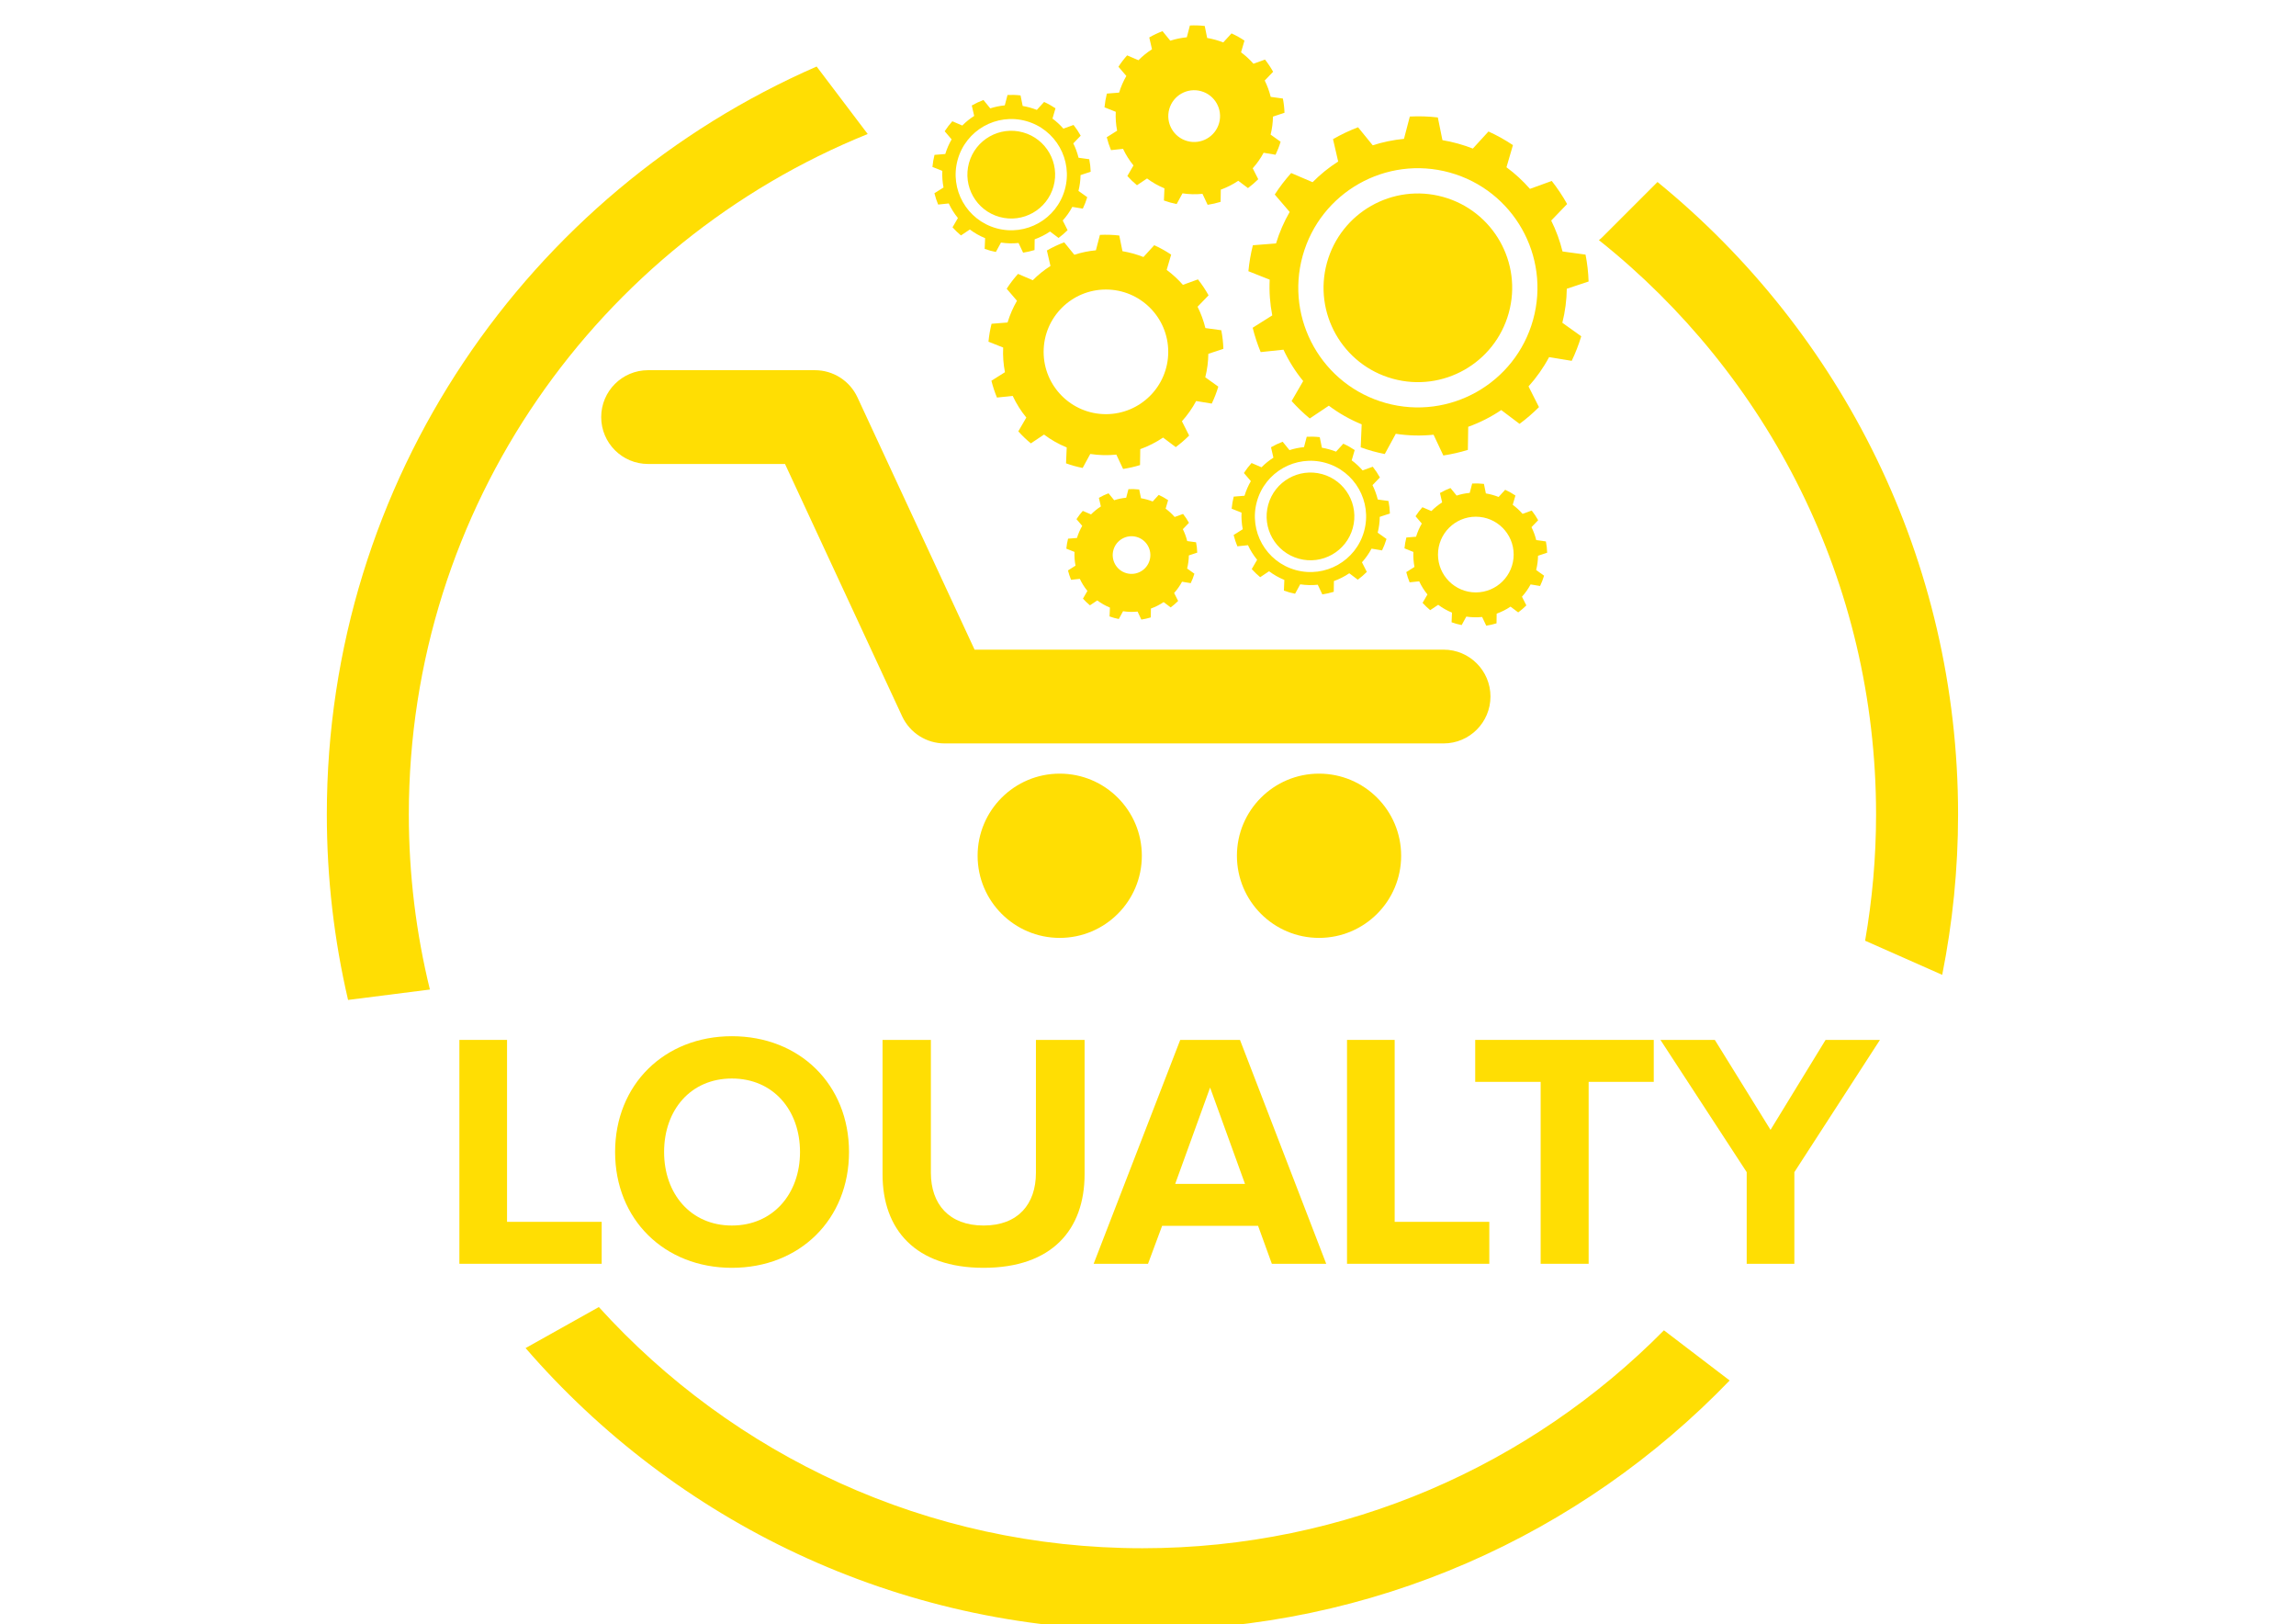
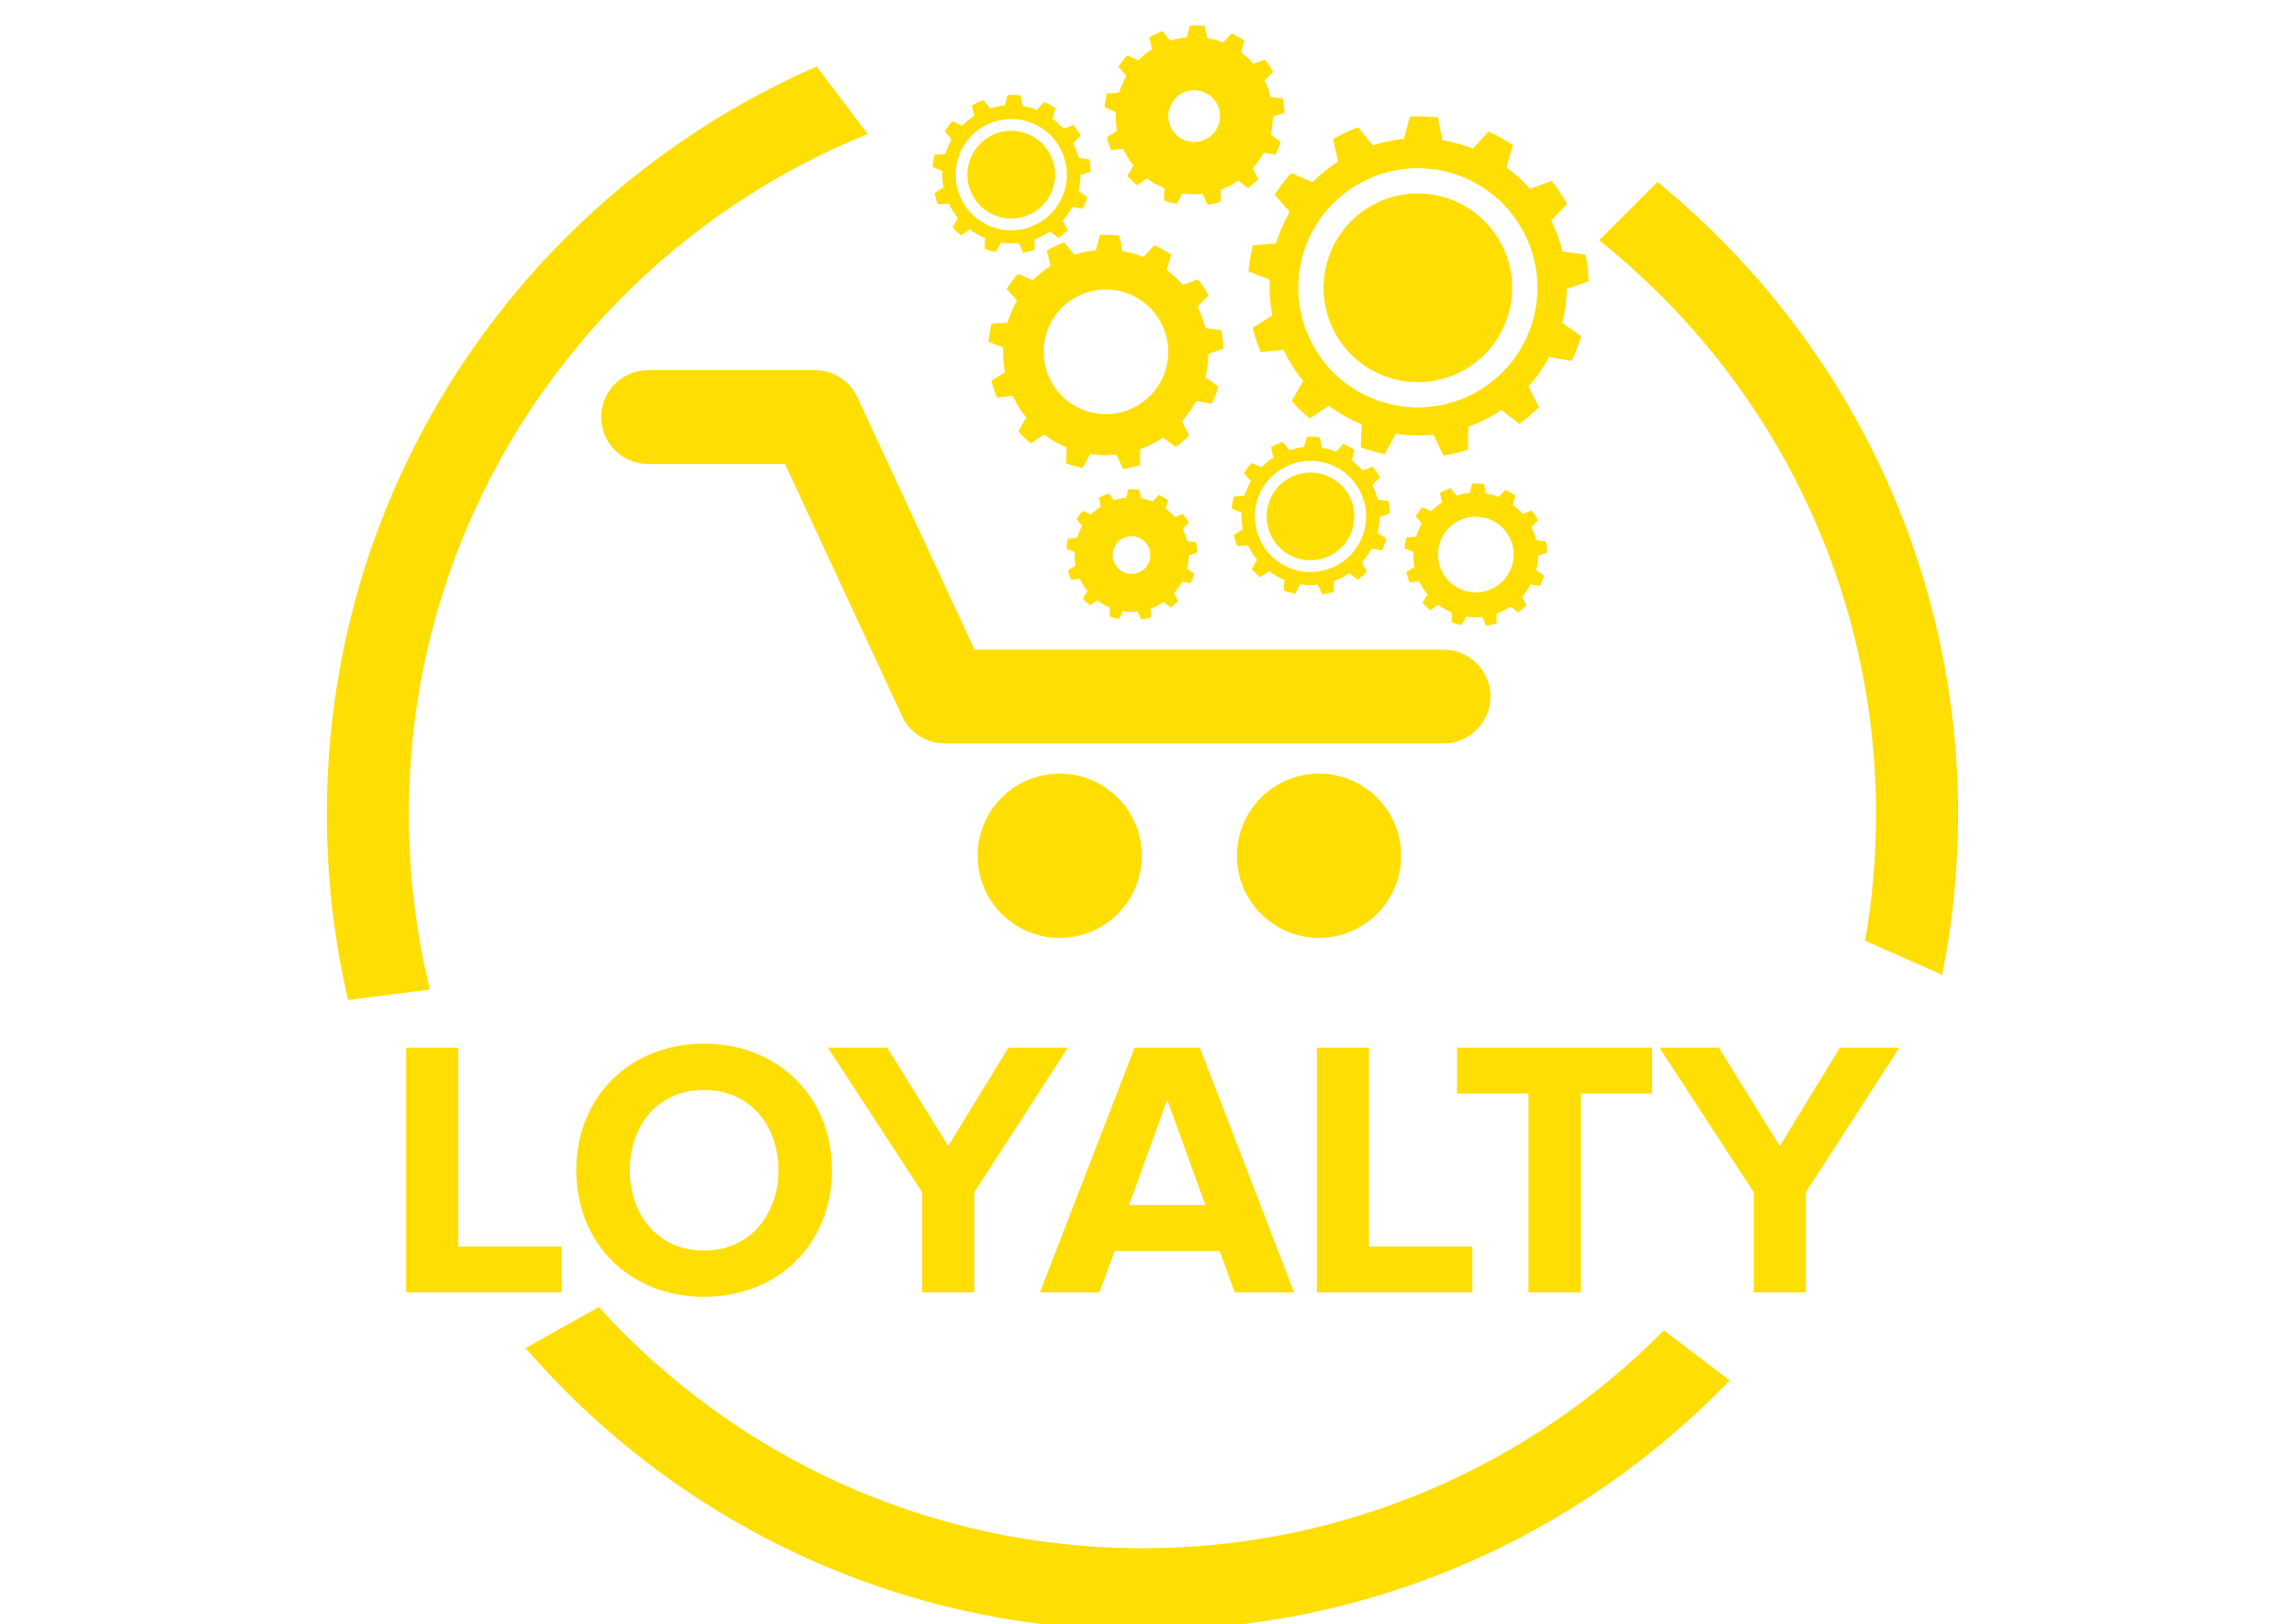
<svg xmlns="http://www.w3.org/2000/svg" width="841.89px" height="595.281px" viewBox="0 0 841.89 595.281">
  <g>
    <g>
      <path fill="#FFDE03" d="M529.332,272.551h-182.95c-6.691,0-12.774-3.882-15.592-9.951l-42.947-92.5h-50.208    c-9.493,0-17.19-7.697-17.19-17.191c0-9.493,7.697-17.19,17.19-17.19h61.18c6.691,0,12.774,3.882,15.591,9.951l42.947,92.5    h171.979c9.494,0,17.189,7.696,17.189,17.19C546.521,264.854,538.826,272.551,529.332,272.551z" />
    </g>
    <circle fill="#FFDE03" cx="388.576" cy="313.737" r="30.11" />
    <circle fill="#FFDE03" cx="483.66" cy="313.737" r="30.11" />
  </g>
  <g>
-     <path fill="#FFDE03" d="M168.445,463.325v-82.08h17.475v66.698h34.703v15.382H168.445L168.445,463.325z" />
-     <path fill="#FFDE03" d="M225.542,422.347c0-24.733,18.09-42.455,42.825-42.455c24.857,0,42.947,17.722,42.947,42.455   c0,24.735-18.09,42.455-42.947,42.455C243.631,464.802,225.542,447.082,225.542,422.347z M293.347,422.347   c0-15.382-9.845-26.948-24.98-26.948c-15.137,0-24.858,11.566-24.858,26.948c0,15.261,9.722,26.95,24.858,26.95   C283.502,449.297,293.347,437.606,293.347,422.347z" />
-     <path fill="#FFDE03" d="M323.614,430.592v-49.347h17.721v48.73c0,11.444,6.646,19.32,19.32,19.32   c12.675,0,19.197-7.876,19.197-19.32v-48.73h17.843v49.224c0,20.428-12.06,34.333-37.041,34.333S323.614,450.773,323.614,430.592z" />
-     <path fill="#FFDE03" d="M466.359,463.325l-5.045-13.905h-35.195l-5.167,13.905h-19.936l31.748-82.08h21.906l31.625,82.08H466.359z    M443.714,398.72l-12.797,35.317h25.596L443.714,398.72z" />
-     <path fill="#FFDE03" d="M493.917,463.325v-82.08h17.475v66.698h34.703v15.382H493.917L493.917,463.325z" />
-     <path fill="#FFDE03" d="M564.921,463.325v-66.697h-23.998v-15.383h65.469v15.383h-23.875v66.697H564.921z" />
-     <path fill="#FFDE03" d="M640.474,463.325V429.73l-31.627-48.485h19.938l20.428,32.979l20.182-32.979h19.936l-31.381,48.485v33.595   H640.474L640.474,463.325z" />
+     <path fill="#FFDE03" d="M443.07,129.715l5.516-1.835c-0.07-2.302-0.334-4.576-0.77-6.809l-5.824-0.795   c-0.672-2.722-1.639-5.345-2.867-7.822l4.027-4.186c-1.137-2.052-2.439-3.998-3.889-5.842l-5.521,2.003   c-1.771-2.021-3.752-3.852-5.947-5.477l1.646-5.602c-1.963-1.307-4.02-2.467-6.205-3.454l-3.959,4.329   c-1.224-0.481-2.498-0.91-3.797-1.27c-1.303-0.363-2.603-0.647-3.898-0.864l-1.169-5.745c-2.377-0.284-4.754-0.348-7.096-0.232   l-1.474,5.649c-2.715,0.261-5.367,0.806-7.912,1.635l-3.713-4.565c-2.197,0.833-4.315,1.832-6.346,3.007l1.309,5.667   c-2.34,1.481-4.51,3.241-6.483,5.228l-5.413-2.321c-1.517,1.695-2.915,3.505-4.16,5.447l3.778,4.406   c-1.426,2.463-2.597,5.134-3.457,7.964l-5.864,0.467c-0.552,2.19-0.923,4.392-1.131,6.574l5.387,2.143   c-0.15,3.07,0.08,6.096,0.652,9.039l-4.961,3.132c0.527,2.107,1.207,4.171,2.034,6.167l5.769-0.61c1.328,2.836,3,5.509,4.993,7.939   l-2.933,5.057c1.417,1.58,2.948,3.05,4.594,4.414l4.833-3.233c2.514,1.892,5.295,3.486,8.319,4.718l-0.249,5.829   c0.994,0.349,1.987,0.68,3.009,0.963c1.032,0.289,2.058,0.518,3.09,0.723l2.788-5.118c3.214,0.49,6.418,0.558,9.558,0.233   l2.48,5.258c2.113-0.321,4.181-0.791,6.208-1.417l0.09-5.847c2.958-1.058,5.769-2.489,8.36-4.24l4.645,3.498   c1.73-1.286,3.379-2.707,4.916-4.242l-2.648-5.238c2.008-2.226,3.76-4.701,5.217-7.416l5.719,0.942   c0.949-1.98,1.762-4.065,2.41-6.221l-4.783-3.418C442.664,135.454,443.037,132.561,443.07,129.715z M405.517,151.837   c-12.616,0-22.841-10.226-22.841-22.846c0-12.62,10.226-22.844,22.841-22.844c12.616,0,22.848,10.225,22.848,22.844   C428.365,141.61,418.133,151.837,405.517,151.837z" />
+     <path fill="#FFDE03" d="M572.873,118.333l6.932,4.95c-0.943,3.123-2.119,6.14-3.496,9.005l-8.283-1.361   c-2.105,3.928-4.646,7.517-7.551,10.739l3.832,7.584c-2.227,2.226-4.604,4.283-7.121,6.143l-6.711-5.059   c-3.762,2.532-7.834,4.604-12.109,6.134l-0.131,8.469c-2.939,0.906-5.939,1.585-8.994,2.052l-3.588-7.613   c-4.551,0.472-9.189,0.373-13.85-0.339l-4.037,7.415c-1.488-0.301-2.975-0.634-4.469-1.051c-1.477-0.408-2.922-0.886-4.355-1.395   l0.354-8.438c-4.373-1.79-8.398-4.091-12.041-6.834l-6.994,4.682c-2.387-1.976-4.607-4.104-6.654-6.389l4.242-7.329   c-2.879-3.516-5.301-7.386-7.225-11.493l-8.361,0.881c-1.195-2.89-2.176-5.875-2.938-8.93l7.184-4.531   c-0.832-4.257-1.164-8.644-0.943-13.094l-7.807-3.099c0.303-3.163,0.842-6.353,1.641-9.518l8.492-0.673   c1.244-4.103,2.945-7.973,5.006-11.536l-5.473-6.387c1.809-2.807,3.83-5.432,6.025-7.882l7.844,3.359   c2.854-2.878,5.998-5.426,9.387-7.576l-1.896-8.205c2.938-1.698,6.006-3.142,9.186-4.353l5.377,6.609   c3.689-1.193,7.529-1.987,11.459-2.366l2.145-8.178c3.387-0.17,6.824-0.074,10.27,0.333l1.691,8.32   c1.877,0.317,3.76,0.729,5.641,1.252c1.893,0.521,3.73,1.142,5.506,1.835l5.732-6.26c3.162,1.423,6.145,3.106,8.973,4.999   l-2.373,8.114c3.178,2.345,6.045,4.999,8.609,7.924l7.996-2.901c2.1,2.674,3.986,5.494,5.635,8.457l-5.834,6.064   c1.783,3.586,3.18,7.39,4.152,11.329l8.436,1.152c0.631,3.235,1.014,6.523,1.121,9.862l-7.994,2.654   C574.453,109.985,573.916,114.173,572.873,118.333 M531.599,63.265c-23.326-6.462-47.482,7.213-53.947,30.538   c-6.469,23.339,7.203,47.5,30.529,53.964c23.342,6.47,47.5-7.207,53.971-30.546C568.617,93.894,554.943,69.736,531.599,63.265    M529.125,72.191c-18.396-5.097-37.451,5.689-42.549,24.088c-5.102,18.411,5.682,37.462,24.082,42.56   c18.41,5.105,37.465-5.679,42.564-24.093C558.326,96.349,547.539,77.295,529.125,72.191" />
+     <path fill="#FFDE03" d="M395.448,69.992l3.222,2.303c-0.436,1.455-0.987,2.858-1.624,4.191l-3.857-0.634   c-0.975,1.828-2.159,3.498-3.511,4.995l1.783,3.527c-1.033,1.037-2.143,1.993-3.312,2.861l-3.124-2.356   c-1.749,1.179-3.642,2.144-5.631,2.855l-0.059,3.937c-1.368,0.423-2.763,0.739-4.185,0.957l-1.672-3.541   c-2.115,0.218-4.275,0.173-6.439-0.156l-1.88,3.447c-0.693-0.139-1.38-0.295-2.077-0.49c-0.686-0.189-1.359-0.411-2.025-0.646   l0.166-3.927c-2.039-0.832-3.914-1.903-5.604-3.179l-3.254,2.179c-1.113-0.918-2.142-1.911-3.097-2.973l1.977-3.41   c-1.34-1.634-2.468-3.435-3.362-5.345l-3.888,0.41c-0.558-1.344-1.015-2.733-1.369-4.153l3.341-2.107   c-0.386-1.981-0.54-4.021-0.437-6.093l-3.629-1.44c0.136-1.471,0.389-2.956,0.761-4.428l3.949-0.313   c0.579-1.91,1.37-3.708,2.33-5.368l-2.548-2.973c0.844-1.303,1.783-2.524,2.804-3.664l3.65,1.563   c1.327-1.337,2.788-2.523,4.364-3.524l-0.881-3.817c1.368-0.789,2.794-1.461,4.274-2.025l2.5,3.074   c1.716-0.554,3.502-0.924,5.327-1.098l0.999-3.807c1.576-0.078,3.176-0.033,4.777,0.156l0.788,3.871   c0.874,0.147,1.75,0.339,2.624,0.583c0.879,0.241,1.736,0.531,2.564,0.854l2.663-2.912c1.472,0.663,2.858,1.444,4.181,2.325   l-1.108,3.774c1.479,1.091,2.812,2.326,4.002,3.687l3.722-1.35c0.977,1.244,1.854,2.555,2.623,3.934l-2.717,2.822   c0.832,1.667,1.483,3.438,1.931,5.268l3.926,0.538c0.296,1.502,0.472,3.034,0.522,4.587l-3.716,1.234   C396.182,66.11,395.932,68.06,395.448,69.992 M376.247,44.377c-10.851-3.006-22.086,3.355-25.093,14.207   c-3.008,10.857,3.351,22.096,14.202,25.103c10.857,3.008,22.098-3.353,25.101-14.21C393.468,58.624,387.104,47.387,376.247,44.377    M375.096,48.529c-8.553-2.37-17.422,2.648-19.79,11.205c-2.374,8.563,2.64,17.426,11.198,19.799   c8.567,2.373,17.429-2.642,19.804-11.208C388.682,59.768,383.663,50.903,375.096,48.529" />
+     <path fill="#FFDE03" d="M505.167,195.287l3.229,2.302c-0.439,1.455-0.986,2.858-1.627,4.192l-3.855-0.635   c-0.977,1.828-2.156,3.498-3.512,4.995l1.781,3.527c-1.033,1.036-2.139,1.993-3.311,2.86l-3.123-2.356   c-1.75,1.179-3.646,2.143-5.633,2.855l-0.064,3.938c-1.361,0.423-2.76,0.738-4.184,0.957l-1.672-3.543   c-2.113,0.219-4.271,0.175-6.436-0.156l-1.885,3.449c-0.688-0.14-1.381-0.296-2.074-0.491c-0.688-0.188-1.361-0.41-2.025-0.646   l0.162-3.925c-2.035-0.833-3.906-1.905-5.604-3.18l-3.254,2.178c-1.107-0.917-2.141-1.909-3.096-2.973l1.977-3.409   c-1.34-1.637-2.469-3.438-3.359-5.347l-3.889,0.41c-0.557-1.342-1.018-2.732-1.371-4.152l3.344-2.107   c-0.389-1.982-0.541-4.023-0.439-6.094l-3.631-1.441c0.139-1.47,0.391-2.955,0.764-4.427l3.949-0.314   c0.582-1.91,1.369-3.707,2.332-5.367l-2.551-2.972c0.842-1.305,1.787-2.523,2.805-3.664l3.648,1.562   c1.326-1.336,2.789-2.523,4.367-3.524l-0.883-3.817c1.367-0.791,2.797-1.461,4.271-2.024l2.504,3.076   c1.711-0.555,3.502-0.927,5.328-1.101l0.994-3.805c1.574-0.077,3.178-0.036,4.777,0.154l0.787,3.873   c0.873,0.146,1.748,0.336,2.625,0.582c0.877,0.242,1.734,0.531,2.561,0.852l2.664-2.91c1.479,0.662,2.861,1.443,4.18,2.326   l-1.105,3.772c1.479,1.093,2.814,2.327,4.004,3.688l3.723-1.349c0.979,1.244,1.854,2.553,2.621,3.931l-2.719,2.823   c0.832,1.667,1.48,3.439,1.936,5.27l3.922,0.537c0.297,1.502,0.473,3.034,0.521,4.587l-3.717,1.232   C505.906,191.403,505.654,193.353,505.167,195.287 M485.966,169.669c-10.848-3.005-22.084,3.357-25.09,14.208   c-3.012,10.858,3.346,22.095,14.201,25.103c10.855,3.009,22.094-3.352,25.104-14.21   C503.191,183.919,496.828,172.68,485.966,169.669 M484.822,173.823c-8.561-2.37-17.422,2.647-19.793,11.205   c-2.375,8.563,2.645,17.424,11.203,19.798c8.563,2.374,17.424-2.642,19.795-11.208   C498.402,185.061,493.382,176.196,484.822,173.823" />
+     <path fill="#FFDE03" d="M563.96,203.746l3.35-1.113c-0.041-1.398-0.199-2.78-0.469-4.138l-3.539-0.482   c-0.408-1.655-0.992-3.246-1.744-4.749l2.451-2.545c-0.691-1.246-1.48-2.43-2.365-3.545l-3.35,1.217   c-1.076-1.231-2.279-2.337-3.611-3.326l0.994-3.401c-1.191-0.798-2.441-1.503-3.766-2.099l-2.404,2.626   c-0.744-0.291-1.518-0.554-2.305-0.77c-0.791-0.219-1.582-0.394-2.369-0.526l-0.711-3.492c-1.441-0.168-2.891-0.206-4.311-0.138   l-0.895,3.433c-1.65,0.154-3.26,0.484-4.805,0.989l-2.262-2.769c-1.332,0.504-2.615,1.114-3.852,1.827l0.795,3.441   c-1.422,0.9-2.738,1.966-3.939,3.174l-3.285-1.408c-0.918,1.03-1.77,2.128-2.525,3.309l2.299,2.678   c-0.869,1.493-1.582,3.116-2.104,4.832l-3.564,0.286c-0.336,1.329-0.563,2.668-0.688,3.994l3.271,1.301   c-0.088,1.864,0.049,3.7,0.398,5.492l-3.016,1.898c0.32,1.278,0.73,2.535,1.23,3.749l3.51-0.371   c0.805,1.723,1.816,3.347,3.029,4.821l-1.783,3.07c0.859,0.963,1.793,1.851,2.791,2.681l2.936-1.962   c1.527,1.147,3.221,2.113,5.055,2.865l-0.148,3.543c0.604,0.209,1.203,0.406,1.826,0.582c0.629,0.177,1.25,0.313,1.877,0.44   l1.693-3.103c1.953,0.292,3.895,0.332,5.805,0.138l1.508,3.193c1.285-0.197,2.543-0.484,3.771-0.865l0.049-3.554   c1.803-0.64,3.51-1.504,5.086-2.567l2.813,2.116c1.057-0.776,2.057-1.642,2.988-2.57l-1.607-3.186   c1.221-1.349,2.281-2.852,3.166-4.501l3.479,0.576c0.574-1.208,1.07-2.477,1.465-3.781l-2.908-2.079   C563.712,207.232,563.939,205.479,563.96,203.746z M541.152,217.187c-7.662,0-13.875-6.215-13.875-13.878   c0-7.666,6.213-13.874,13.875-13.874c7.664,0,13.875,6.208,13.875,13.874C555.027,210.972,548.816,217.187,541.152,217.187z" />
+     <path fill="#FFDE03" d="M435.291,208.425l2.668,1.904c-0.363,1.203-0.816,2.362-1.344,3.465l-3.189-0.524   c-0.807,1.512-1.785,2.894-2.9,4.132l1.473,2.919c-0.855,0.855-1.771,1.646-2.738,2.364l-2.584-1.947   c-1.447,0.974-3.014,1.771-4.66,2.361l-0.051,3.258c-1.129,0.348-2.282,0.61-3.461,0.789l-1.379-2.929   c-1.751,0.181-3.536,0.143-5.328-0.131l-1.554,2.855c-0.574-0.118-1.145-0.245-1.719-0.405c-0.57-0.158-1.125-0.341-1.678-0.537   l0.138-3.248c-1.682-0.688-3.233-1.575-4.634-2.629l-2.691,1.8c-0.919-0.758-1.774-1.578-2.563-2.458l1.635-2.819   c-1.109-1.354-2.041-2.842-2.781-4.423l-3.216,0.34c-0.461-1.113-0.839-2.263-1.132-3.437l2.765-1.744   c-0.321-1.639-0.448-3.326-0.364-5.038l-3.003-1.193c0.115-1.217,0.323-2.444,0.63-3.662l3.267-0.261   c0.479-1.578,1.132-3.067,1.928-4.438l-2.106-2.458c0.696-1.081,1.475-2.09,2.318-3.033l3.017,1.293   c1.1-1.106,2.308-2.087,3.612-2.915l-0.729-3.157c1.13-0.653,2.312-1.208,3.533-1.675l2.071,2.543   c1.418-0.459,2.896-0.765,4.408-0.91l0.824-3.146c1.304-0.065,2.627-0.03,3.952,0.128l0.651,3.201   c0.722,0.123,1.447,0.28,2.172,0.482c0.728,0.2,1.433,0.439,2.117,0.706l2.205-2.409c1.217,0.548,2.365,1.196,3.455,1.924   l-0.914,3.123c1.221,0.902,2.326,1.923,3.311,3.048l3.08-1.117c0.809,1.029,1.535,2.113,2.164,3.256l-2.242,2.333   c0.689,1.379,1.227,2.844,1.6,4.358l3.246,0.443c0.242,1.245,0.391,2.511,0.432,3.795l-3.076,1.021   C435.9,205.212,435.693,206.824,435.291,208.425 M416.749,196.842c-3.672-1.018-7.475,1.135-8.493,4.808   c-1.018,3.675,1.134,7.479,4.807,8.497c3.675,1.018,7.478-1.135,8.497-4.81C422.578,201.664,420.425,197.861,416.749,196.842" />
+     <path fill="#FFDE03" d="M465.902,49.346l3.668,2.619c-0.498,1.654-1.123,3.248-1.85,4.765l-4.383-0.72   c-1.111,2.079-2.457,3.979-3.994,5.682l2.027,4.014c-1.178,1.176-2.439,2.263-3.771,3.25l-3.551-2.678   c-1.992,1.339-4.145,2.436-6.41,3.246l-0.066,4.48c-1.555,0.478-3.141,0.839-4.758,1.084l-1.896-4.027   c-2.408,0.249-4.863,0.196-7.326-0.181l-2.137,3.926c-0.789-0.163-1.574-0.337-2.363-0.557c-0.783-0.217-1.549-0.469-2.309-0.738   l0.188-4.465c-2.313-0.946-4.443-2.165-6.371-3.615l-3.7,2.476c-1.264-1.043-2.439-2.17-3.524-3.379l2.248-3.876   c-1.525-1.861-2.807-3.908-3.824-6.082l-4.422,0.468c-0.634-1.53-1.153-3.111-1.556-4.726l3.802-2.398   c-0.441-2.253-0.617-4.573-0.5-6.927l-4.129-1.64c0.158-1.673,0.444-3.361,0.867-5.036l4.492-0.358   c0.66-2.17,1.557-4.218,2.651-6.103l-2.896-3.379c0.957-1.486,2.028-2.875,3.188-4.171l4.148,1.778   c1.512-1.521,3.173-2.87,4.968-4.008l-1.001-4.341c1.554-0.898,3.177-1.662,4.857-2.304l2.85,3.497   c1.949-0.632,3.98-1.051,6.061-1.25l1.135-4.327c1.793-0.09,3.609-0.042,5.434,0.176l0.895,4.401   c0.992,0.169,1.99,0.385,2.986,0.663c0.998,0.275,1.971,0.604,2.91,0.97l3.033-3.312c1.672,0.753,3.252,1.644,4.75,2.646   l-1.258,4.293c1.68,1.241,3.197,2.645,4.553,4.191l4.232-1.535c1.109,1.415,2.111,2.905,2.979,4.477l-3.082,3.208   c0.941,1.896,1.682,3.91,2.193,5.993l4.465,0.609c0.336,1.712,0.535,3.453,0.594,5.219l-4.23,1.405   C466.738,44.929,466.455,47.146,465.902,49.346 M440.406,33.419c-5.049-1.399-10.277,1.561-11.678,6.611   c-1.398,5.053,1.561,10.283,6.609,11.683c5.055,1.4,10.283-1.56,11.684-6.613C448.421,40.05,445.462,34.821,440.406,33.419" />
  </g>
  <g>
-     <path fill="#FFDE03" d="M443.07,129.715l5.516-1.835c-0.07-2.302-0.334-4.576-0.771-6.809l-5.824-0.795   c-0.672-2.722-1.637-5.345-2.867-7.822l4.027-4.186c-1.135-2.052-2.439-3.998-3.887-5.842l-5.523,2.003   c-1.771-2.021-3.752-3.852-5.947-5.477l1.646-5.602c-1.961-1.307-4.018-2.467-6.205-3.454l-3.958,4.329   c-1.224-0.481-2.498-0.91-3.797-1.27c-1.303-0.363-2.603-0.647-3.898-0.864l-1.169-5.745c-2.377-0.284-4.754-0.348-7.096-0.232   l-1.474,5.649c-2.715,0.261-5.367,0.806-7.912,1.635l-3.713-4.565c-2.197,0.833-4.315,1.832-6.346,3.007l1.309,5.667   c-2.34,1.481-4.51,3.241-6.483,5.228l-5.413-2.321c-1.517,1.695-2.915,3.505-4.16,5.447l3.778,4.406   c-1.426,2.463-2.597,5.134-3.457,7.964l-5.864,0.467c-0.552,2.19-0.923,4.392-1.131,6.574l5.387,2.143   c-0.15,3.07,0.08,6.096,0.652,9.039l-4.961,3.132c0.527,2.107,1.207,4.171,2.034,6.167l5.769-0.61c1.328,2.836,3,5.509,4.993,7.939   l-2.933,5.057c1.417,1.58,2.948,3.05,4.594,4.414l4.833-3.233c2.514,1.892,5.295,3.486,8.319,4.718l-0.249,5.829   c0.994,0.349,1.987,0.68,3.009,0.963c1.032,0.289,2.058,0.518,3.09,0.723l2.788-5.118c3.214,0.49,6.418,0.558,9.558,0.233   l2.48,5.258c2.113-0.321,4.181-0.791,6.208-1.417l0.09-5.847c2.958-1.058,5.768-2.489,8.361-4.24l4.643,3.498   c1.732-1.286,3.379-2.707,4.916-4.242l-2.648-5.238c2.008-2.226,3.76-4.701,5.217-7.416l5.719,0.942   c0.949-1.98,1.762-4.065,2.41-6.221l-4.783-3.418C442.664,135.454,443.037,132.561,443.07,129.715z M405.517,151.837   c-12.616,0-22.841-10.226-22.841-22.846c0-12.62,10.226-22.844,22.841-22.844c12.616,0,22.848,10.225,22.848,22.844   C428.365,141.61,418.133,151.837,405.517,151.837z" />
-     <path fill="#FFDE03" d="M572.873,118.333l6.932,4.95c-0.945,3.123-2.119,6.14-3.496,9.005l-8.285-1.361   c-2.104,3.928-4.645,7.517-7.549,10.739l3.832,7.584c-2.227,2.226-4.604,4.283-7.121,6.143l-6.711-5.059   c-3.762,2.532-7.834,4.604-12.111,6.134l-0.131,8.469c-2.938,0.906-5.938,1.585-8.994,2.052l-3.588-7.613   c-4.549,0.472-9.189,0.373-13.848-0.339l-4.037,7.415c-1.49-0.301-2.975-0.634-4.469-1.051c-1.477-0.408-2.922-0.886-4.357-1.395   l0.354-8.438c-4.373-1.79-8.398-4.091-12.041-6.834l-6.994,4.682c-2.387-1.976-4.607-4.104-6.654-6.389l4.242-7.329   c-2.879-3.516-5.301-7.386-7.225-11.493l-8.361,0.881c-1.195-2.89-2.176-5.875-2.938-8.93l7.184-4.531   c-0.832-4.257-1.164-8.644-0.943-13.094l-7.807-3.099c0.303-3.163,0.842-6.353,1.641-9.518l8.492-0.673   c1.244-4.103,2.945-7.973,5.006-11.536l-5.473-6.387c1.809-2.807,3.83-5.432,6.025-7.882l7.844,3.359   c2.854-2.878,5.998-5.426,9.387-7.576l-1.896-8.205c2.938-1.698,6.006-3.142,9.186-4.353l5.377,6.609   c3.688-1.193,7.529-1.987,11.459-2.366l2.143-8.178c3.387-0.17,6.824-0.074,10.27,0.333l1.691,8.32   c1.877,0.317,3.76,0.729,5.641,1.252c1.893,0.521,3.73,1.142,5.506,1.835l5.732-6.26c3.162,1.423,6.145,3.106,8.973,4.999   l-2.373,8.114c3.178,2.345,6.045,4.999,8.609,7.924l7.996-2.901c2.1,2.674,3.986,5.494,5.635,8.457l-5.834,6.064   c1.783,3.586,3.18,7.39,4.152,11.329l8.436,1.152c0.631,3.235,1.014,6.523,1.121,9.862l-7.994,2.654   C574.453,109.985,573.916,114.173,572.873,118.333 M531.599,63.265c-23.326-6.462-47.482,7.213-53.947,30.538   c-6.469,23.339,7.203,47.5,30.529,53.964c23.342,6.47,47.5-7.207,53.971-30.546C568.617,93.894,554.943,69.736,531.599,63.265    M529.125,72.191c-18.396-5.097-37.451,5.689-42.549,24.088c-5.102,18.411,5.682,37.462,24.082,42.56   c18.41,5.105,37.465-5.679,42.564-24.093C558.326,96.349,547.539,77.295,529.125,72.191" />
-     <path fill="#FFDE03" d="M395.448,69.992l3.222,2.303c-0.436,1.455-0.987,2.858-1.624,4.191l-3.857-0.634   c-0.975,1.828-2.159,3.498-3.511,4.995l1.783,3.527c-1.033,1.037-2.143,1.993-3.312,2.861l-3.124-2.356   c-1.749,1.179-3.642,2.144-5.631,2.855l-0.059,3.937c-1.368,0.423-2.763,0.739-4.185,0.957l-1.672-3.541   c-2.115,0.218-4.275,0.173-6.439-0.156l-1.88,3.447c-0.693-0.139-1.38-0.295-2.077-0.49c-0.686-0.189-1.359-0.411-2.025-0.646   l0.166-3.927c-2.039-0.832-3.914-1.903-5.604-3.179l-3.254,2.179c-1.113-0.918-2.142-1.911-3.097-2.973l1.977-3.41   c-1.34-1.634-2.468-3.435-3.362-5.345l-3.888,0.41c-0.558-1.344-1.015-2.733-1.369-4.153l3.341-2.107   c-0.386-1.981-0.54-4.021-0.437-6.093l-3.629-1.44c0.136-1.471,0.389-2.956,0.761-4.428l3.949-0.313   c0.579-1.91,1.37-3.708,2.33-5.368l-2.548-2.973c0.844-1.303,1.783-2.524,2.804-3.664l3.65,1.563   c1.327-1.337,2.788-2.523,4.364-3.524l-0.881-3.817c1.368-0.789,2.794-1.461,4.274-2.025l2.5,3.074   c1.716-0.554,3.502-0.924,5.327-1.098l0.999-3.807c1.576-0.078,3.176-0.033,4.777,0.156l0.788,3.871   c0.874,0.147,1.75,0.339,2.624,0.583c0.879,0.241,1.736,0.531,2.564,0.854l2.663-2.912c1.472,0.663,2.858,1.444,4.181,2.325   l-1.108,3.774c1.479,1.091,2.812,2.326,4.002,3.687l3.722-1.35c0.977,1.244,1.854,2.555,2.623,3.934l-2.717,2.822   c0.832,1.667,1.483,3.438,1.931,5.268l3.926,0.538c0.296,1.502,0.472,3.034,0.522,4.587l-3.716,1.234   C396.182,66.11,395.932,68.06,395.448,69.992 M376.247,44.377c-10.851-3.006-22.086,3.355-25.093,14.207   c-3.008,10.857,3.351,22.096,14.202,25.103c10.857,3.008,22.098-3.353,25.101-14.21C393.468,58.624,387.104,47.387,376.247,44.377    M375.096,48.529c-8.553-2.37-17.422,2.648-19.79,11.205c-2.374,8.563,2.64,17.426,11.198,19.799   c8.567,2.373,17.429-2.642,19.804-11.208C388.682,59.768,383.663,50.903,375.096,48.529" />
-     <path fill="#FFDE03" d="M505.167,195.287l3.229,2.302c-0.439,1.455-0.986,2.858-1.627,4.192l-3.855-0.635   c-0.977,1.828-2.156,3.498-3.512,4.995l1.781,3.527c-1.033,1.036-2.139,1.993-3.311,2.86l-3.123-2.356   c-1.75,1.179-3.646,2.143-5.633,2.855l-0.063,3.938c-1.363,0.423-2.76,0.738-4.184,0.957l-1.672-3.543   c-2.113,0.219-4.271,0.175-6.436-0.156l-1.885,3.449c-0.688-0.14-1.381-0.296-2.074-0.491c-0.688-0.188-1.361-0.41-2.025-0.646   l0.162-3.925c-2.035-0.833-3.906-1.905-5.604-3.18l-3.254,2.178c-1.107-0.917-2.141-1.909-3.096-2.973l1.977-3.409   c-1.34-1.637-2.469-3.438-3.359-5.347l-3.889,0.41c-0.557-1.342-1.018-2.732-1.371-4.152l3.344-2.107   c-0.389-1.982-0.541-4.023-0.439-6.094l-3.631-1.441c0.139-1.47,0.391-2.955,0.764-4.427l3.949-0.314   c0.582-1.91,1.369-3.707,2.332-5.367l-2.551-2.972c0.842-1.305,1.787-2.523,2.805-3.664l3.648,1.562   c1.326-1.336,2.789-2.523,4.367-3.524l-0.883-3.817c1.367-0.791,2.797-1.461,4.271-2.024l2.504,3.076   c1.711-0.555,3.502-0.927,5.328-1.101l0.996-3.805c1.574-0.077,3.176-0.036,4.777,0.154l0.787,3.873   c0.873,0.146,1.748,0.336,2.625,0.582c0.877,0.242,1.734,0.531,2.561,0.852l2.664-2.91c1.477,0.662,2.861,1.443,4.178,2.326   l-1.104,3.772c1.477,1.093,2.813,2.327,4.004,3.688l3.721-1.349c0.979,1.244,1.855,2.553,2.621,3.931l-2.717,2.823   c0.832,1.667,1.48,3.439,1.934,5.27l3.922,0.537c0.297,1.502,0.473,3.034,0.523,4.587l-3.717,1.232   C505.906,191.403,505.654,193.353,505.167,195.287 M485.966,169.669c-10.848-3.005-22.084,3.357-25.09,14.208   c-3.012,10.858,3.346,22.095,14.201,25.103c10.857,3.009,22.094-3.352,25.104-14.21   C503.191,183.919,496.828,172.68,485.966,169.669 M484.822,173.823c-8.561-2.37-17.422,2.647-19.793,11.205   c-2.375,8.563,2.645,17.424,11.203,19.798c8.563,2.374,17.424-2.642,19.795-11.208   C498.402,185.061,493.382,176.196,484.822,173.823" />
-     <path fill="#FFDE03" d="M563.96,203.746l3.35-1.113c-0.041-1.398-0.199-2.78-0.469-4.138l-3.539-0.482   c-0.408-1.655-0.992-3.246-1.744-4.749l2.451-2.545c-0.691-1.246-1.48-2.43-2.365-3.545l-3.35,1.217   c-1.076-1.231-2.279-2.337-3.611-3.326l0.994-3.401c-1.191-0.798-2.441-1.503-3.766-2.099l-2.404,2.626   c-0.744-0.291-1.518-0.554-2.305-0.77c-0.791-0.219-1.582-0.394-2.369-0.526l-0.711-3.492c-1.441-0.168-2.891-0.206-4.309-0.138   l-0.896,3.433c-1.65,0.154-3.26,0.484-4.805,0.989l-2.26-2.769c-1.332,0.504-2.617,1.114-3.852,1.827l0.795,3.441   c-1.422,0.9-2.738,1.966-3.939,3.174l-3.287-1.408c-0.918,1.03-1.768,2.128-2.525,3.309l2.299,2.678   c-0.869,1.493-1.582,3.116-2.104,4.832l-3.563,0.286c-0.336,1.329-0.564,2.668-0.688,3.994l3.271,1.301   c-0.088,1.864,0.049,3.7,0.398,5.492l-3.014,1.898c0.32,1.278,0.73,2.535,1.23,3.749l3.51-0.371   c0.805,1.723,1.816,3.347,3.029,4.821l-1.783,3.07c0.859,0.963,1.793,1.851,2.791,2.681l2.936-1.962   c1.527,1.147,3.219,2.113,5.053,2.865l-0.148,3.543c0.604,0.209,1.203,0.406,1.826,0.582c0.629,0.177,1.25,0.313,1.877,0.44   l1.693-3.103c1.953,0.292,3.896,0.332,5.805,0.138l1.508,3.193c1.285-0.197,2.543-0.484,3.771-0.865l0.049-3.554   c1.803-0.64,3.51-1.504,5.086-2.567l2.814,2.116c1.055-0.776,2.055-1.642,2.988-2.57l-1.609-3.186   c1.221-1.349,2.283-2.852,3.166-4.501l3.479,0.576c0.574-1.208,1.07-2.477,1.465-3.781l-2.908-2.079   C563.712,207.232,563.939,205.479,563.96,203.746z M541.152,217.187c-7.662,0-13.875-6.215-13.875-13.878   c0-7.666,6.213-13.874,13.875-13.874c7.664,0,13.875,6.208,13.875,13.874C555.027,210.972,548.816,217.187,541.152,217.187z" />
-     <path fill="#FFDE03" d="M435.291,208.425l2.668,1.904c-0.363,1.203-0.816,2.362-1.344,3.465l-3.189-0.524   c-0.807,1.512-1.785,2.894-2.902,4.132l1.473,2.919c-0.855,0.855-1.771,1.646-2.738,2.364l-2.584-1.947   c-1.447,0.974-3.014,1.771-4.66,2.361l-0.051,3.258c-1.129,0.348-2.282,0.61-3.461,0.789l-1.379-2.929   c-1.751,0.181-3.536,0.143-5.328-0.131l-1.554,2.855c-0.574-0.118-1.145-0.245-1.719-0.405c-0.57-0.158-1.125-0.341-1.678-0.537   l0.138-3.248c-1.682-0.688-3.233-1.575-4.634-2.629l-2.691,1.8c-0.919-0.758-1.774-1.578-2.563-2.458l1.635-2.819   c-1.109-1.354-2.041-2.842-2.781-4.423l-3.216,0.34c-0.461-1.113-0.839-2.263-1.132-3.437l2.765-1.744   c-0.321-1.639-0.448-3.326-0.364-5.038l-3.003-1.193c0.115-1.217,0.323-2.444,0.63-3.662l3.267-0.261   c0.479-1.578,1.132-3.067,1.928-4.438l-2.106-2.458c0.696-1.081,1.475-2.09,2.318-3.033l3.017,1.293   c1.1-1.106,2.308-2.087,3.612-2.915l-0.729-3.157c1.13-0.653,2.312-1.208,3.533-1.675l2.071,2.543   c1.418-0.459,2.896-0.765,4.408-0.91l0.824-3.146c1.304-0.065,2.627-0.03,3.952,0.128l0.651,3.201   c0.722,0.123,1.447,0.28,2.172,0.482c0.727,0.2,1.433,0.439,2.117,0.706l2.205-2.409c1.217,0.548,2.365,1.196,3.455,1.924   l-0.914,3.123c1.221,0.902,2.326,1.923,3.311,3.048l3.08-1.117c0.807,1.029,1.535,2.113,2.164,3.256l-2.242,2.333   c0.688,1.379,1.225,2.844,1.598,4.358l3.246,0.443c0.244,1.245,0.391,2.511,0.432,3.795l-3.076,1.021   C435.9,205.212,435.693,206.824,435.291,208.425 M416.749,196.842c-3.672-1.018-7.475,1.135-8.493,4.808   c-1.018,3.675,1.134,7.479,4.807,8.497c3.675,1.018,7.478-1.135,8.497-4.81C422.578,201.664,420.425,197.861,416.749,196.842" />
-     <path fill="#FFDE03" d="M465.902,49.346l3.668,2.619c-0.498,1.654-1.123,3.248-1.85,4.765l-4.383-0.72   c-1.111,2.079-2.457,3.979-3.994,5.682l2.027,4.014c-1.178,1.176-2.439,2.263-3.77,3.25l-3.551-2.678   c-1.992,1.339-4.145,2.436-6.41,3.246l-0.068,4.48c-1.553,0.478-3.139,0.839-4.758,1.084l-1.896-4.027   c-2.408,0.249-4.863,0.196-7.326-0.181l-2.137,3.926c-0.789-0.163-1.574-0.337-2.363-0.557c-0.783-0.217-1.549-0.469-2.309-0.738   l0.189-4.465c-2.313-0.946-4.445-2.165-6.372-3.615l-3.7,2.476c-1.264-1.043-2.439-2.17-3.524-3.379l2.248-3.876   c-1.525-1.861-2.807-3.908-3.824-6.082l-4.422,0.468c-0.634-1.53-1.153-3.111-1.556-4.726l3.802-2.398   c-0.441-2.253-0.617-4.573-0.5-6.927l-4.129-1.64c0.158-1.673,0.444-3.361,0.867-5.036l4.492-0.358   c0.66-2.17,1.557-4.218,2.651-6.103l-2.896-3.379c0.957-1.486,2.028-2.875,3.188-4.171l4.148,1.778   c1.512-1.521,3.173-2.87,4.967-4.008l-1.001-4.341c1.554-0.898,3.177-1.662,4.857-2.304l2.85,3.497   c1.949-0.632,3.98-1.051,6.061-1.25l1.133-4.327c1.793-0.09,3.611-0.042,5.434,0.176l0.896,4.401   c0.992,0.169,1.99,0.385,2.986,0.663c0.998,0.275,1.971,0.604,2.91,0.97l3.033-3.312c1.672,0.753,3.252,1.644,4.75,2.646   l-1.258,4.293c1.68,1.241,3.197,2.645,4.553,4.191l4.232-1.535c1.109,1.415,2.111,2.905,2.979,4.477l-3.082,3.208   c0.941,1.896,1.682,3.91,2.193,5.993l4.465,0.609c0.336,1.712,0.535,3.453,0.594,5.219l-4.23,1.405   C466.738,44.929,466.455,47.146,465.902,49.346 M440.406,33.419c-5.049-1.399-10.277,1.561-11.678,6.611   c-1.398,5.053,1.561,10.283,6.609,11.683c5.055,1.4,10.283-1.56,11.684-6.613C448.421,40.05,445.462,34.821,440.406,33.419" />
+     <path fill="#FFDE03" d="M157.636,362.783c-5.038-20.566-7.727-42.058-7.727-64.178c0.001-112.938,69.612-209.599,168.26-249.473   L299.445,24.39C193.741,70.508,119.839,175.911,119.839,298.605c0,23.39,2.705,46.146,7.788,67.987L157.636,362.783z" />
+     <path fill="#FFDE03" d="M683.894,344.881l28.27,12.512c3.793-19.012,5.816-38.66,5.816-58.785   c0-93.545-42.961-177.045-110.217-231.885c-6.789,6.79-13.58,13.58-20.369,20.369c-0.363,0.365-0.742,0.671-1.127,0.934   c61.93,49.282,101.643,125.287,101.643,210.583C687.91,314.391,686.509,329.845,683.894,344.881z" />
+     <path fill="#FFDE03" d="M610.128,487.715c-48.752,49.309-116.396,79.892-191.218,79.892c-79.053,0-150.113-34.128-199.329-88.422   l-26.862,15.042c54.838,63.354,135.825,103.448,226.191,103.448c84.578,0,160.923-35.129,215.314-91.569L610.128,487.715z" />
  </g>
  <g>
-     <path fill="#FFDE03" d="M157.636,362.783c-5.038-20.566-7.727-42.057-7.727-64.178c0.001-112.938,69.612-209.598,168.26-249.472   l-18.724-24.743C193.741,70.508,119.839,175.911,119.839,298.605c0,23.39,2.705,46.146,7.788,67.988L157.636,362.783z" />
-     <path fill="#FFDE03" d="M683.895,344.881l28.269,12.512c3.792-19.012,5.816-38.661,5.816-58.786   c0-93.545-42.961-177.045-110.216-231.885c-6.79,6.79-13.58,13.58-20.369,20.369c-0.365,0.365-0.743,0.671-1.128,0.934   c61.929,49.282,101.643,125.287,101.643,210.582C687.91,314.391,686.51,329.845,683.895,344.881z" />
-     <path fill="#FFDE03" d="M610.128,487.715c-48.752,49.308-116.396,79.891-191.218,79.891c-79.053,0-150.113-34.127-199.329-88.421   l-26.862,15.042c54.838,63.353,135.825,103.448,226.191,103.448c84.577,0,160.924-35.129,215.315-91.57L610.128,487.715z" />
+     <path fill="#FFDE03" d="M148.907,473.814v-89.71h19.099v72.898h37.929v16.812H148.907z" />
+     <path fill="#FFDE03" d="M211.314,429.027c0-27.034,19.771-46.401,46.805-46.401c27.168,0,46.939,19.367,46.939,46.401   s-19.771,46.401-46.939,46.401C231.085,475.429,211.314,456.062,211.314,429.027z M285.422,429.027   c0-16.813-10.76-29.455-27.303-29.455c-16.543,0-27.168,12.643-27.168,29.455c0,16.677,10.625,29.455,27.168,29.455   C274.663,458.482,285.422,445.704,285.422,429.027z" />
+     <path fill="#FFDE03" d="M338.146,473.814v-36.718l-34.565-52.992h21.788l22.327,36.046l22.058-36.046h21.789l-34.297,52.992v36.718   H338.146z" />
+     <path fill="#FFDE03" d="M452.738,473.814l-5.514-15.198h-38.466l-5.649,15.198H381.32l34.701-89.71h23.94l34.565,89.71H452.738z    M427.991,403.204l-13.987,38.601h27.976L427.991,403.204z" />
+     <path fill="#FFDE03" d="M482.865,473.814v-89.71h19.099v72.898h37.929v16.812H482.865z" />
+     <path fill="#FFDE03" d="M560.47,473.814v-72.897h-26.228v-16.813h71.553v16.813h-26.093v72.897H560.47z" />
+     <path fill="#FFDE03" d="M643.049,473.814v-36.718l-34.566-52.992h21.79l22.326,36.046l22.058-36.046h21.788l-34.297,52.992v36.718   H643.049z" />
  </g>
</svg>
